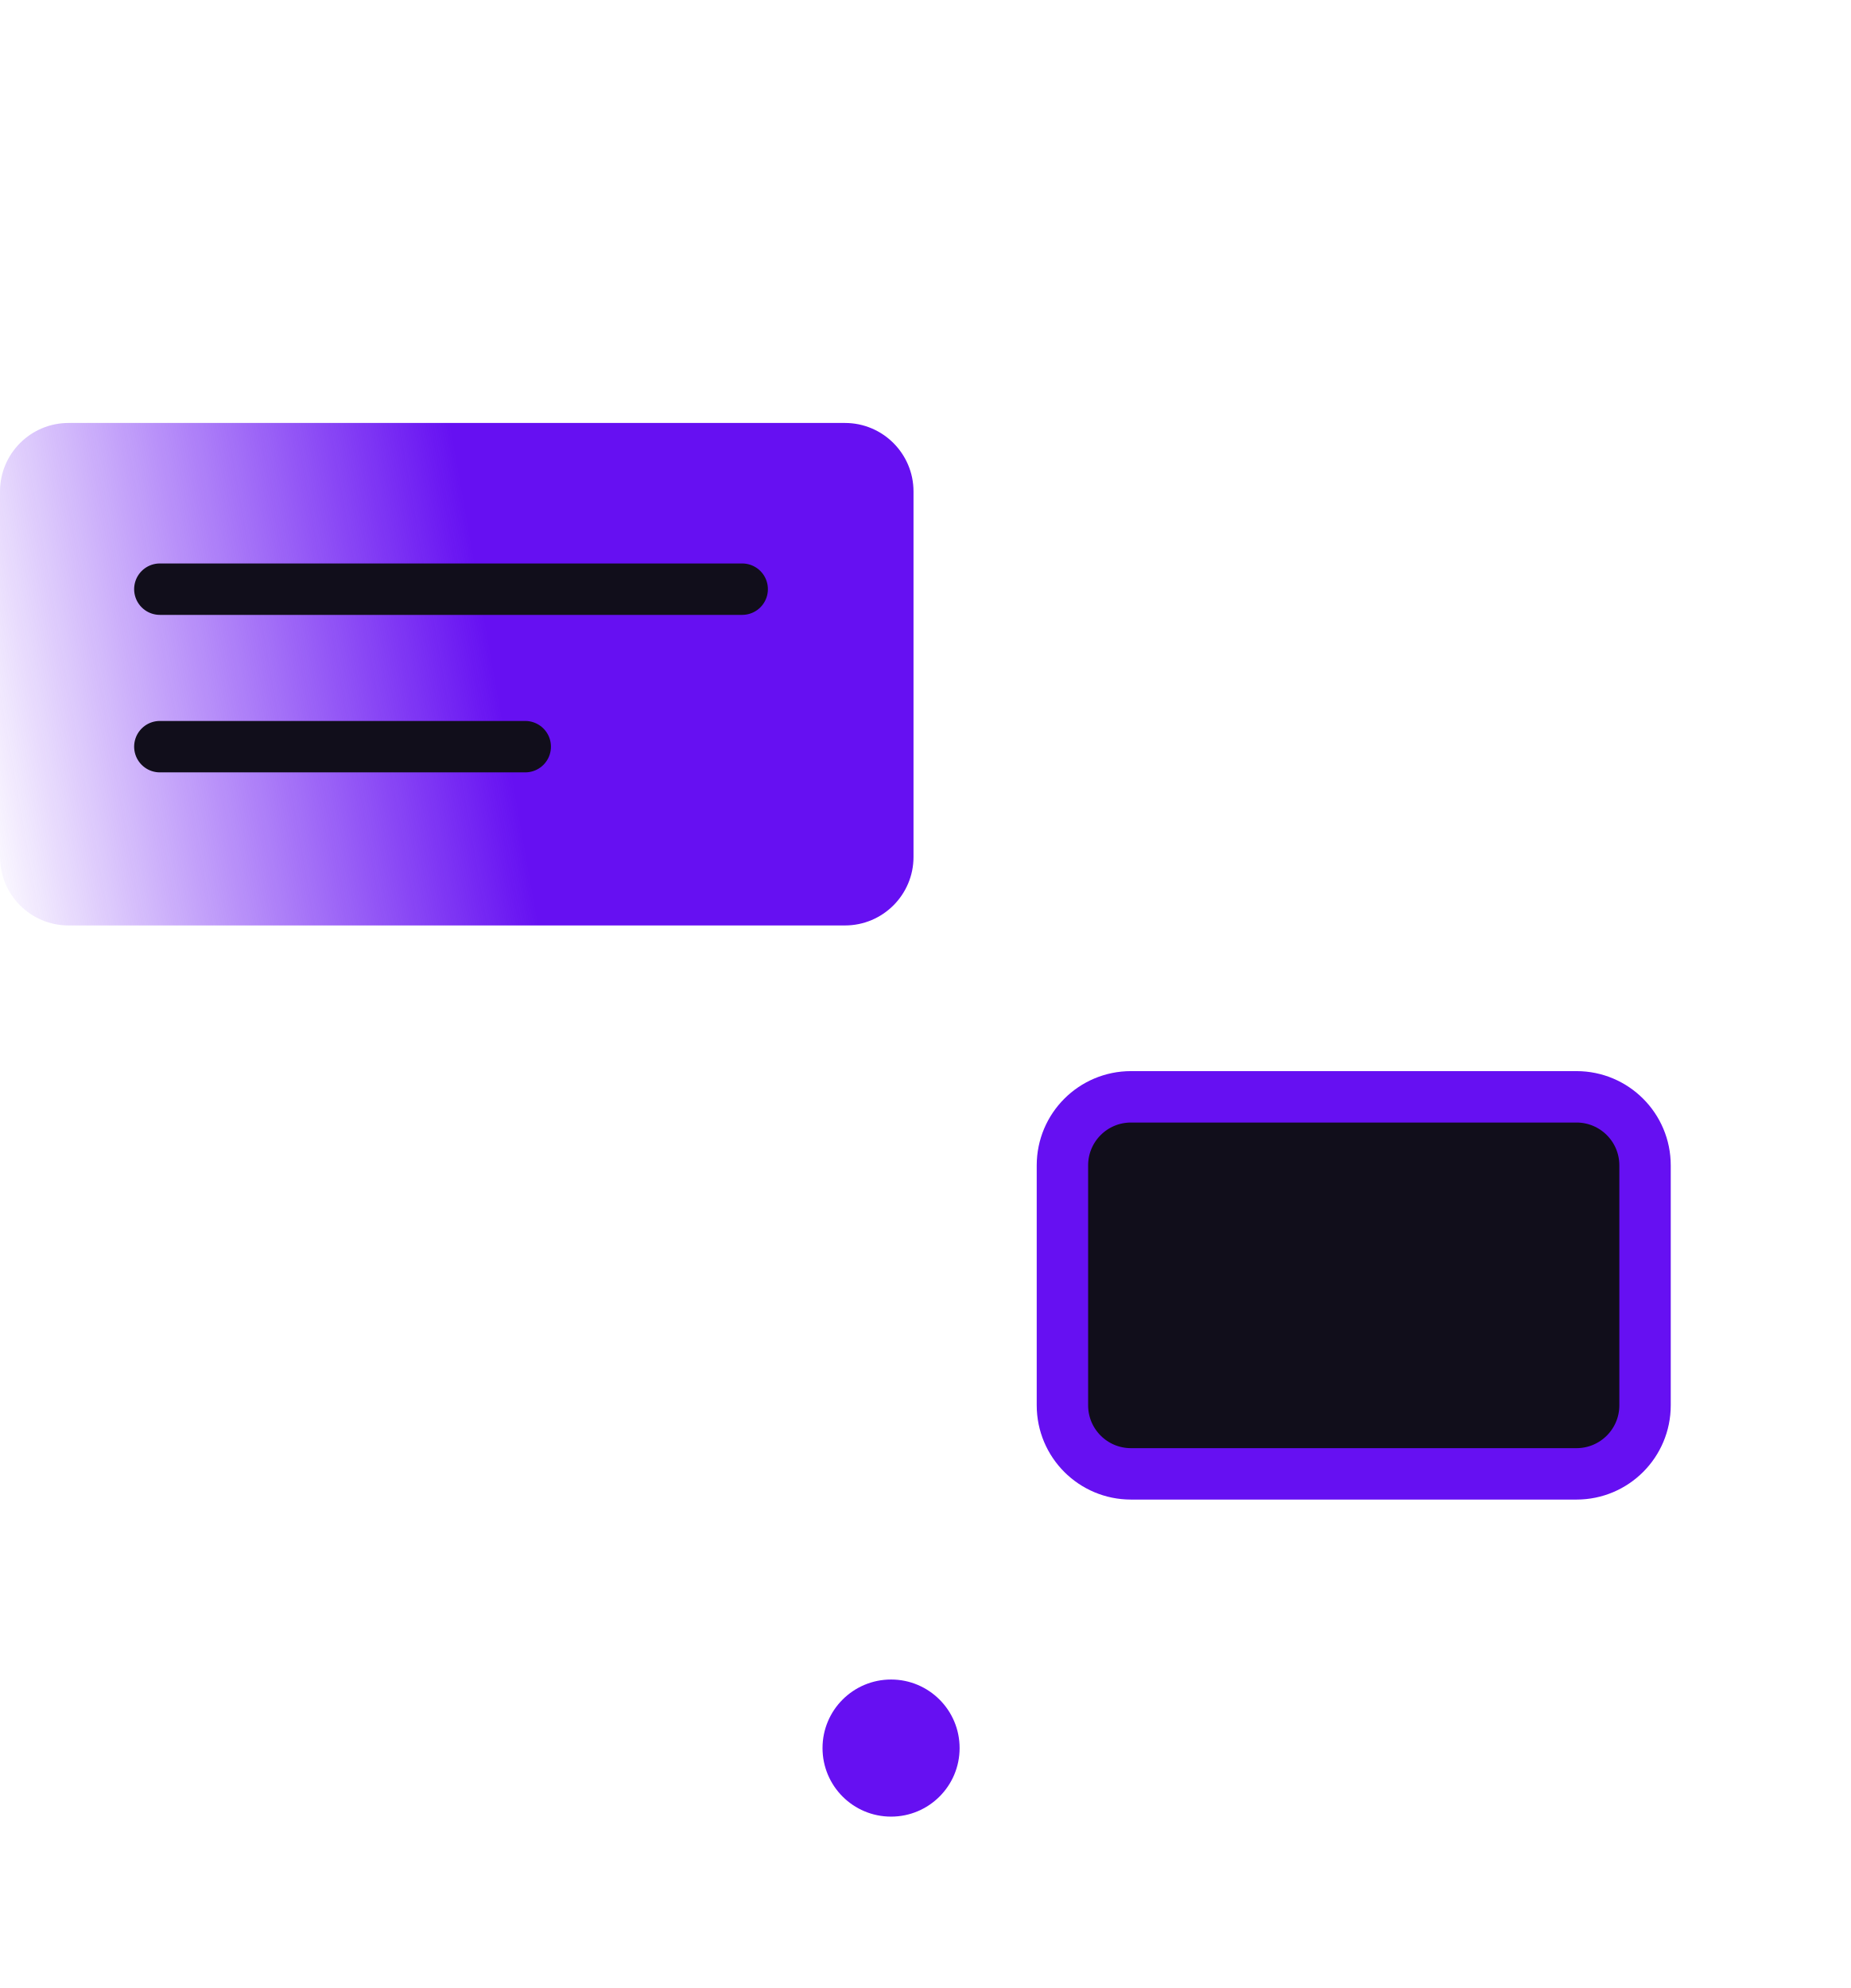
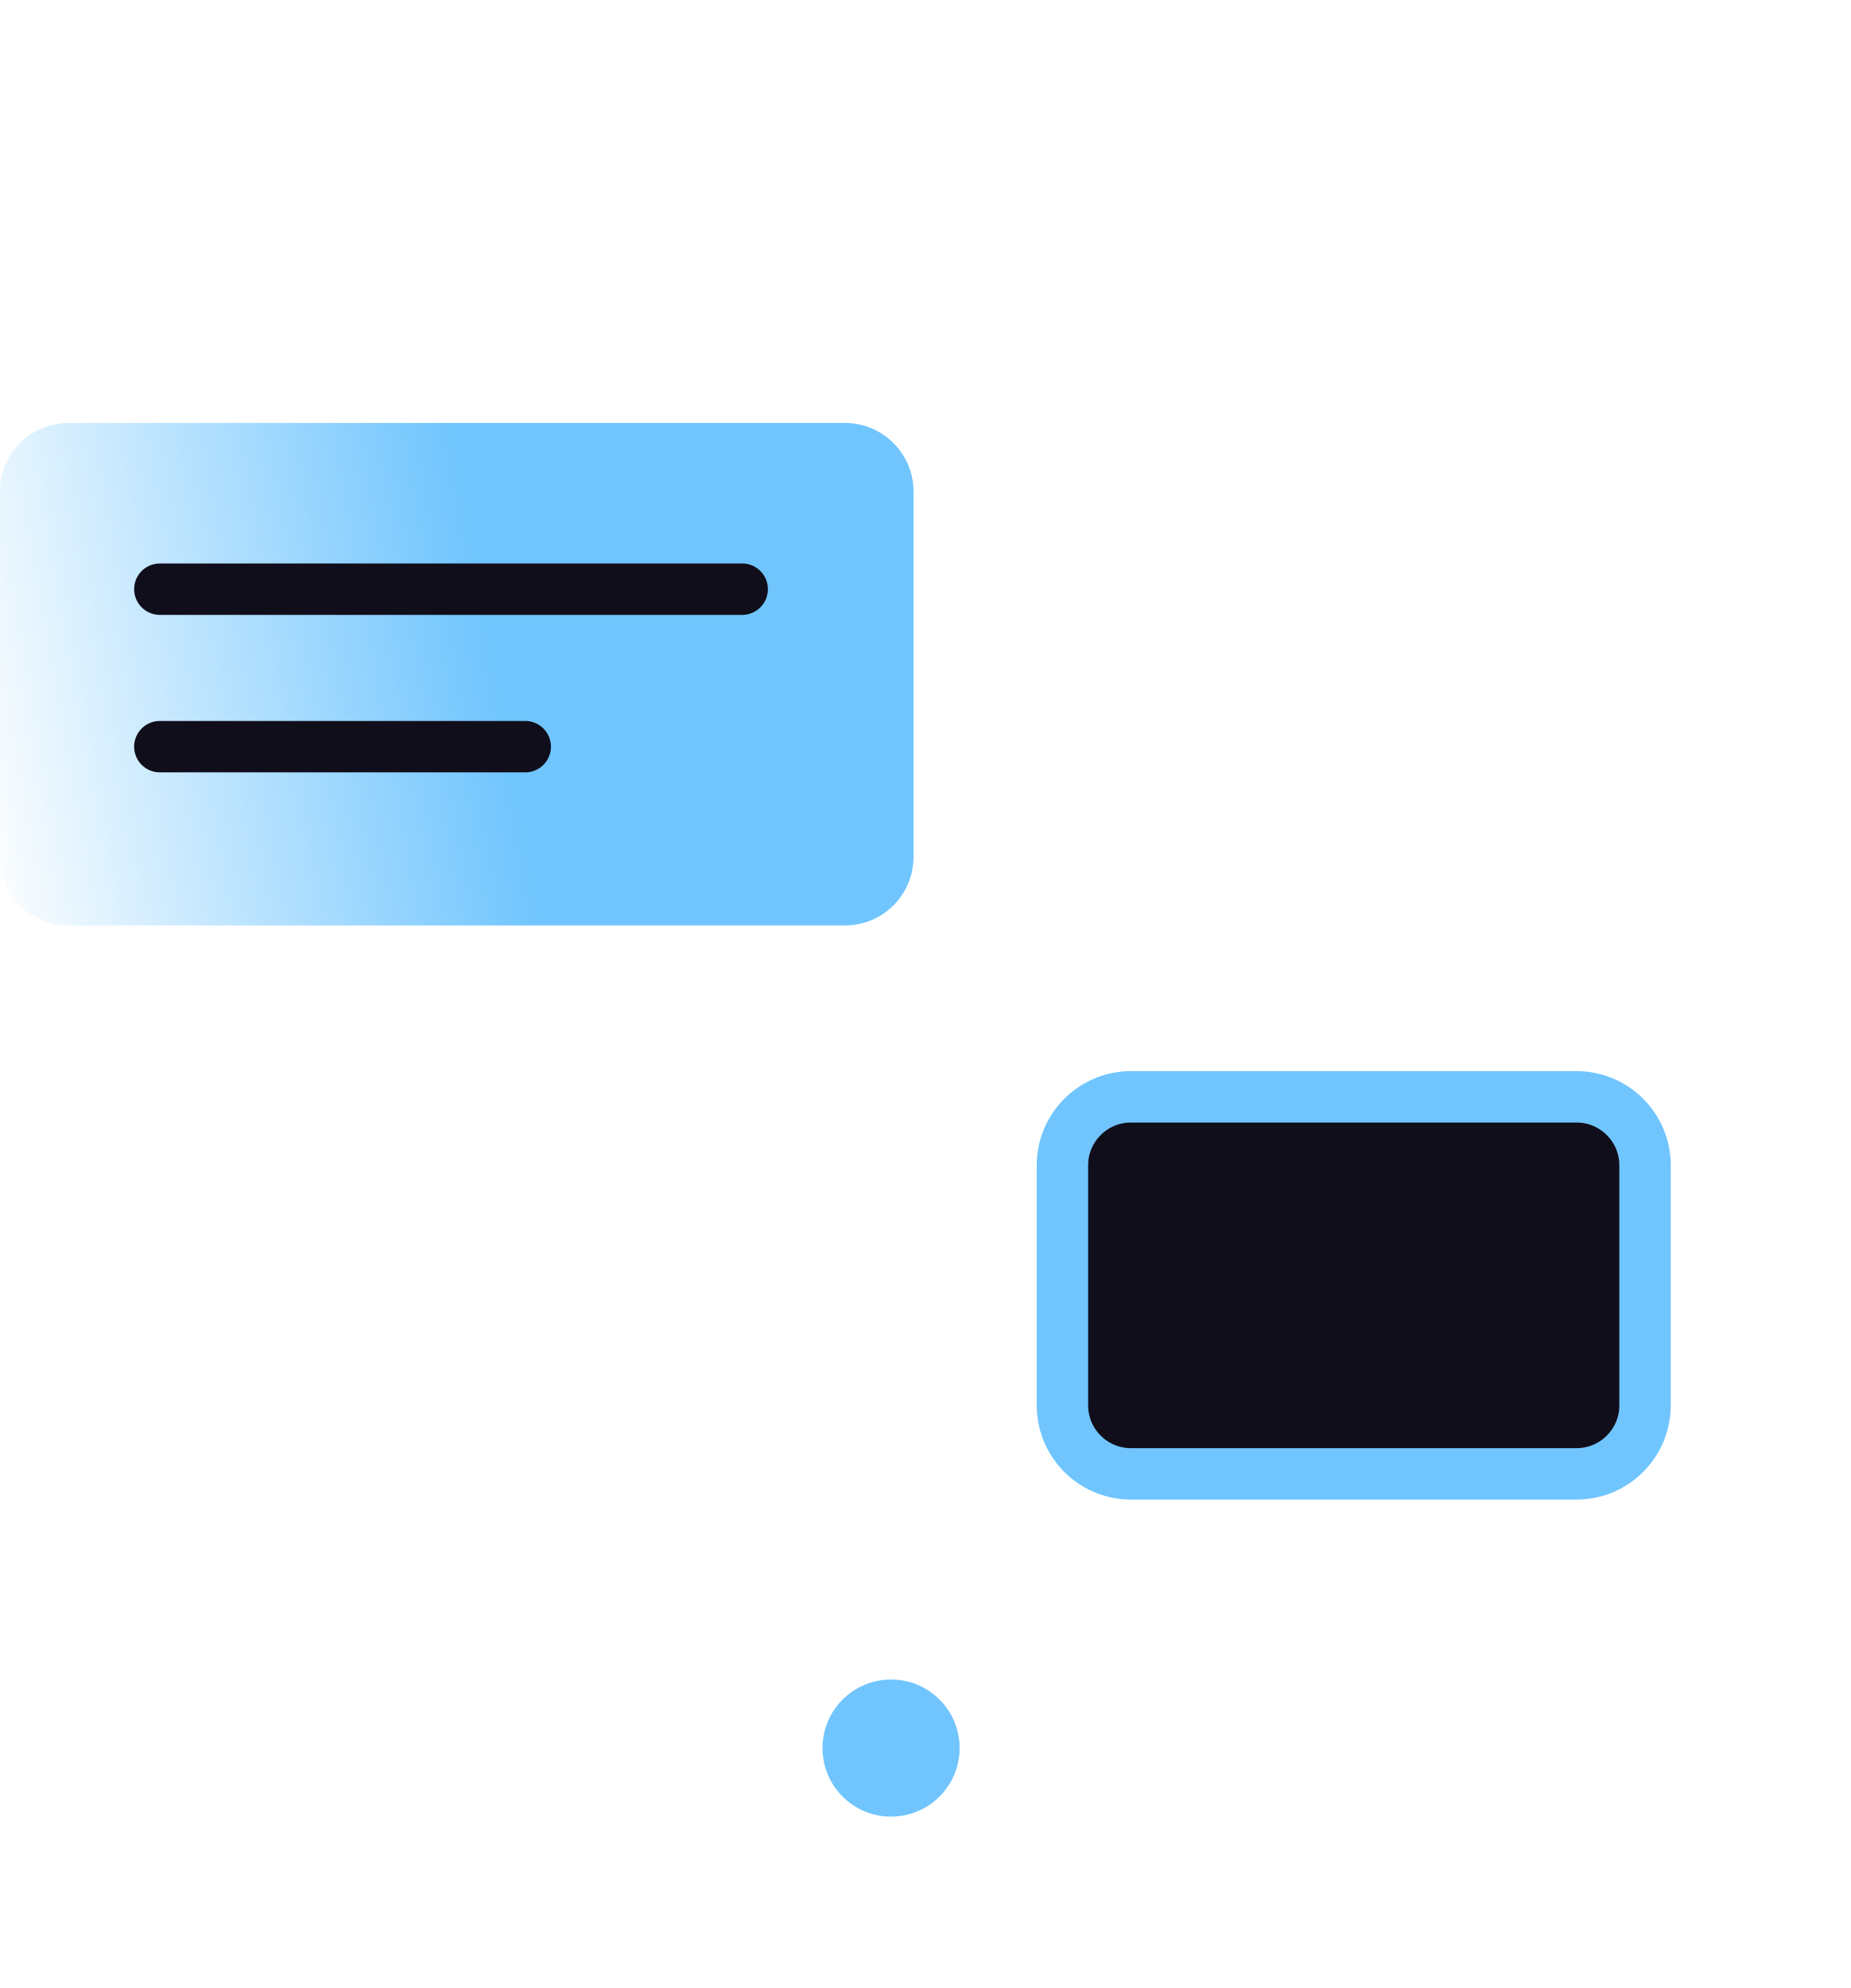
<svg xmlns="http://www.w3.org/2000/svg" width="54" height="58" viewBox="0 0 54 58" fill="none">
  <path d="M39 1H13C10.239 1 8 3.239 8 6V52C8 54.761 10.239 57 13 57H39C41.761 57 44 54.761 44 52V6C44 3.239 41.761 1 39 1Z" stroke="url(#paint0_linear_2452_76)" stroke-width="1.5" stroke-linecap="round" stroke-linejoin="round" />
-   <path d="M26 53C27.105 53 28 52.105 28 51C28 49.895 27.105 49 26 49C24.895 49 24 49.895 24 51C24 52.105 24.895 53 26 53Z" fill="#6610F2" />
+   <path d="M26 53C27.105 53 28 52.105 28 51C28 49.895 27.105 49 26 49C24.895 49 24 49.895 24 51C24 52.105 24.895 53 26 53Z" fill="#70C5FE" />
  <path d="M24.655 12.34H2C0.895 12.34 0 13.236 0 14.34V25C0 26.105 0.895 27 2 27H24.655C25.759 27 26.655 26.105 26.655 25V14.34C26.655 13.236 25.759 12.34 24.655 12.34Z" fill="url(#paint1_linear_2452_76)" />
  <path d="M4.664 17.189H21.656" stroke="#110E1B" stroke-width="1.5" stroke-linecap="round" />
  <path d="M4.664 21.784H15.326" stroke="#110E1B" stroke-width="1.5" stroke-linecap="round" />
  <path d="M24 5H29" stroke="url(#paint2_linear_2452_76)" stroke-width="1.2" stroke-linecap="round" stroke-linejoin="round" />
-   <path d="M46 32H33C31.895 32 31 32.895 31 34V41C31 42.105 31.895 43 33 43H46C47.105 43 48 42.105 48 41V34C48 32.895 47.105 32 46 32Z" fill="#110E1B" stroke="#6610F2" stroke-width="1.5" stroke-linecap="round" />
+   <path d="M46 32H33C31.895 32 31 32.895 31 34V41C31 42.105 31.895 43 33 43H46C47.105 43 48 42.105 48 41V34C48 32.895 47.105 32 46 32Z" fill="#110E1B" stroke="#70C5FE" stroke-width="1.5" stroke-linecap="round" />
  <defs>
    <linearGradient id="paint0_linear_2452_76" x1="3.235" y1="-13.467" x2="24.671" y2="63.031" gradientUnits="userSpaceOnUse">
      <stop stop-color="white" />
      <stop offset="1" stop-color="white" stop-opacity="0" />
    </linearGradient>
    <linearGradient id="paint1_linear_2452_76" x1="13.787" y1="15.971" x2="-1.754" y2="18.703" gradientUnits="userSpaceOnUse">
-       <stop stop-color="#6610F2" />
-       <stop offset="1" stop-color="#6610F2" stop-opacity="0" />
+       <stop stop-color="#70C5FE" />
+       <stop offset="1" stop-color="#70C5FE" stop-opacity="0" />
    </linearGradient>
    <linearGradient id="paint2_linear_2452_76" x1="-nan" y1="-nan" x2="-nan" y2="-nan" gradientUnits="userSpaceOnUse">
      <stop stop-color="white" />
      <stop offset="1" stop-color="white" stop-opacity="0" />
    </linearGradient>
  </defs>
</svg>
